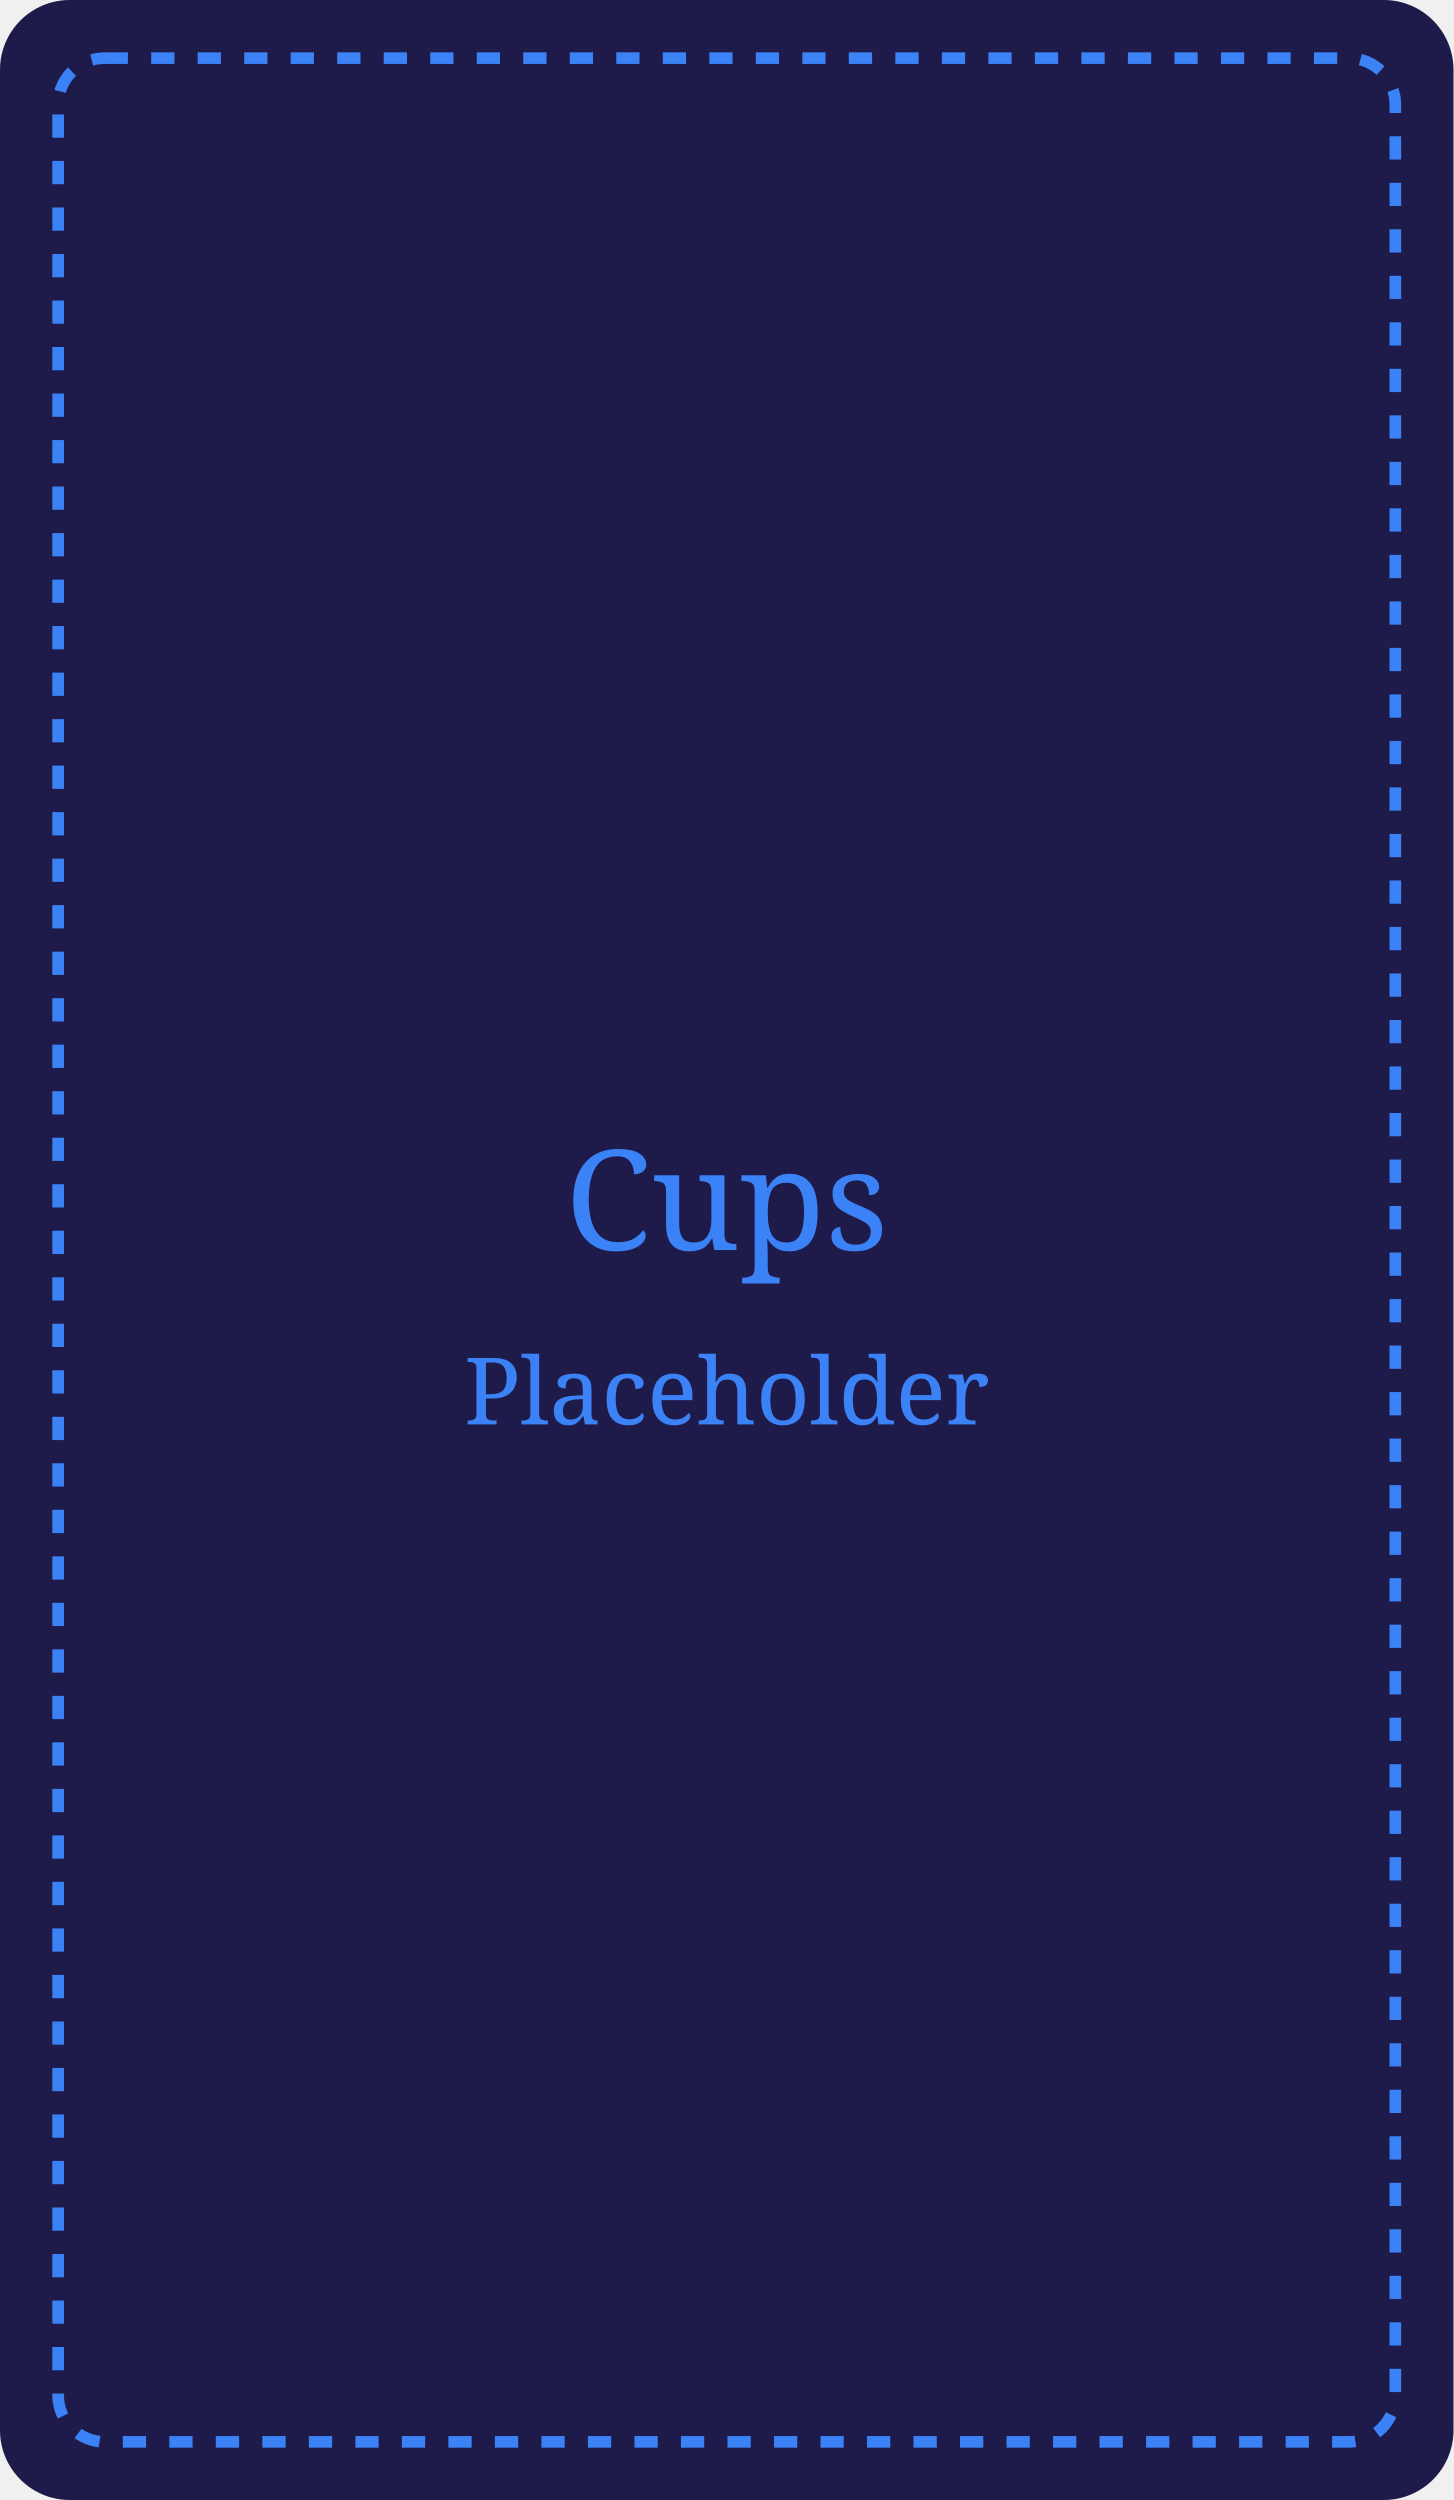
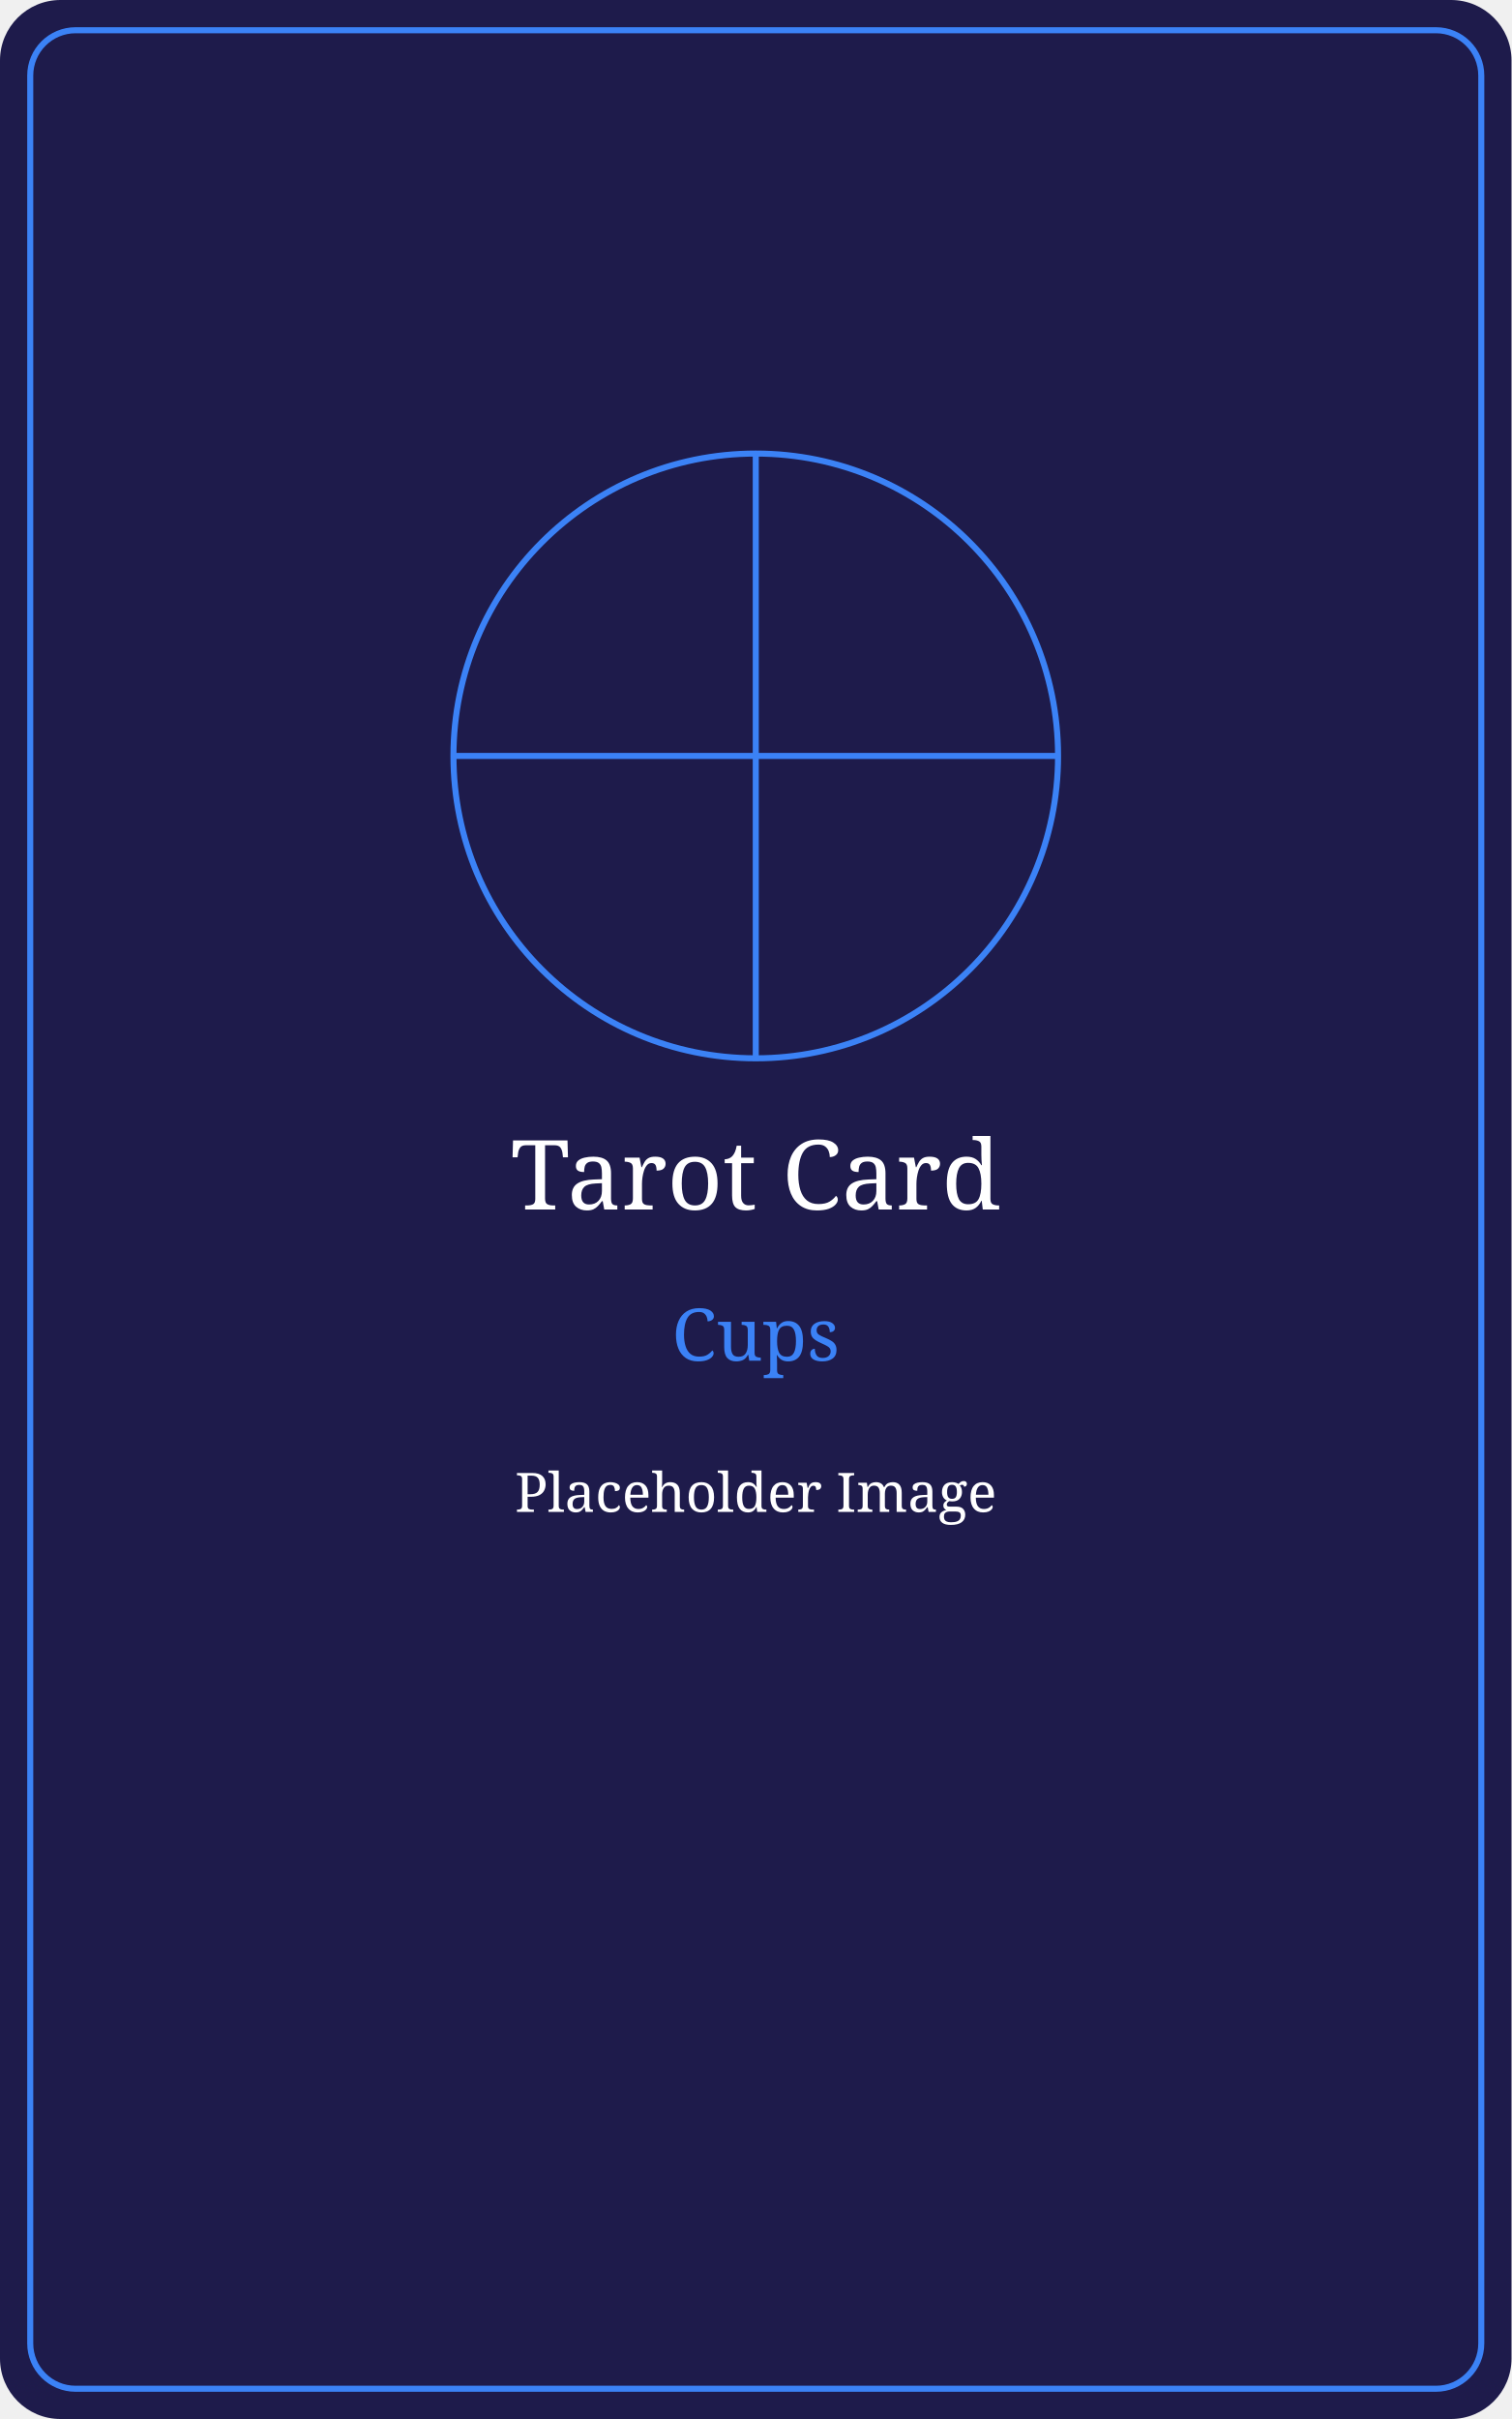
- <svg xmlns="http://www.w3.org/2000/svg" width="250" height="430" viewBox="0 0 250 430" fill="none">
-   <rect width="250" height="430" rx="12" fill="#1E1B4B" />
-   <rect x="10" y="10" width="230" height="410" rx="8" stroke="#3B82F6" stroke-width="2" stroke-dasharray="4 4" />
-   <text x="125" y="215" font-family="serif" font-size="24" fill="#3B82F6" text-anchor="middle">Cups</text>
-   <text x="125" y="245" font-family="serif" font-size="16" fill="#3B82F6" text-anchor="middle">Placeholder</text>
+ <svg xmlns="http://www.w3.org/2000/svg" width="500" height="800" viewBox="0 0 500 800">
+   <rect width="500" height="800" rx="20" fill="#1E1B4B" />
+   <rect x="10" y="10" width="480" height="780" rx="15" stroke="#3B82F6" stroke-width="2" fill="none" />
+   <text x="250" y="400" font-family="serif" font-size="32" text-anchor="middle" fill="#FFFFFF">Tarot Card</text>
+   <text x="250" y="450" font-family="serif" font-size="24" text-anchor="middle" fill="#3B82F6">Cups</text>
+   <text x="250" y="500" font-family="serif" font-size="18" text-anchor="middle" fill="#FFFFFF">Placeholder Image</text>
+   <circle cx="250" cy="250" r="100" fill="none" stroke="#3B82F6" stroke-width="2" />
+   <path d="M250,150 L250,350 M150,250 L350,250" stroke="#3B82F6" stroke-width="2" />
</svg>
